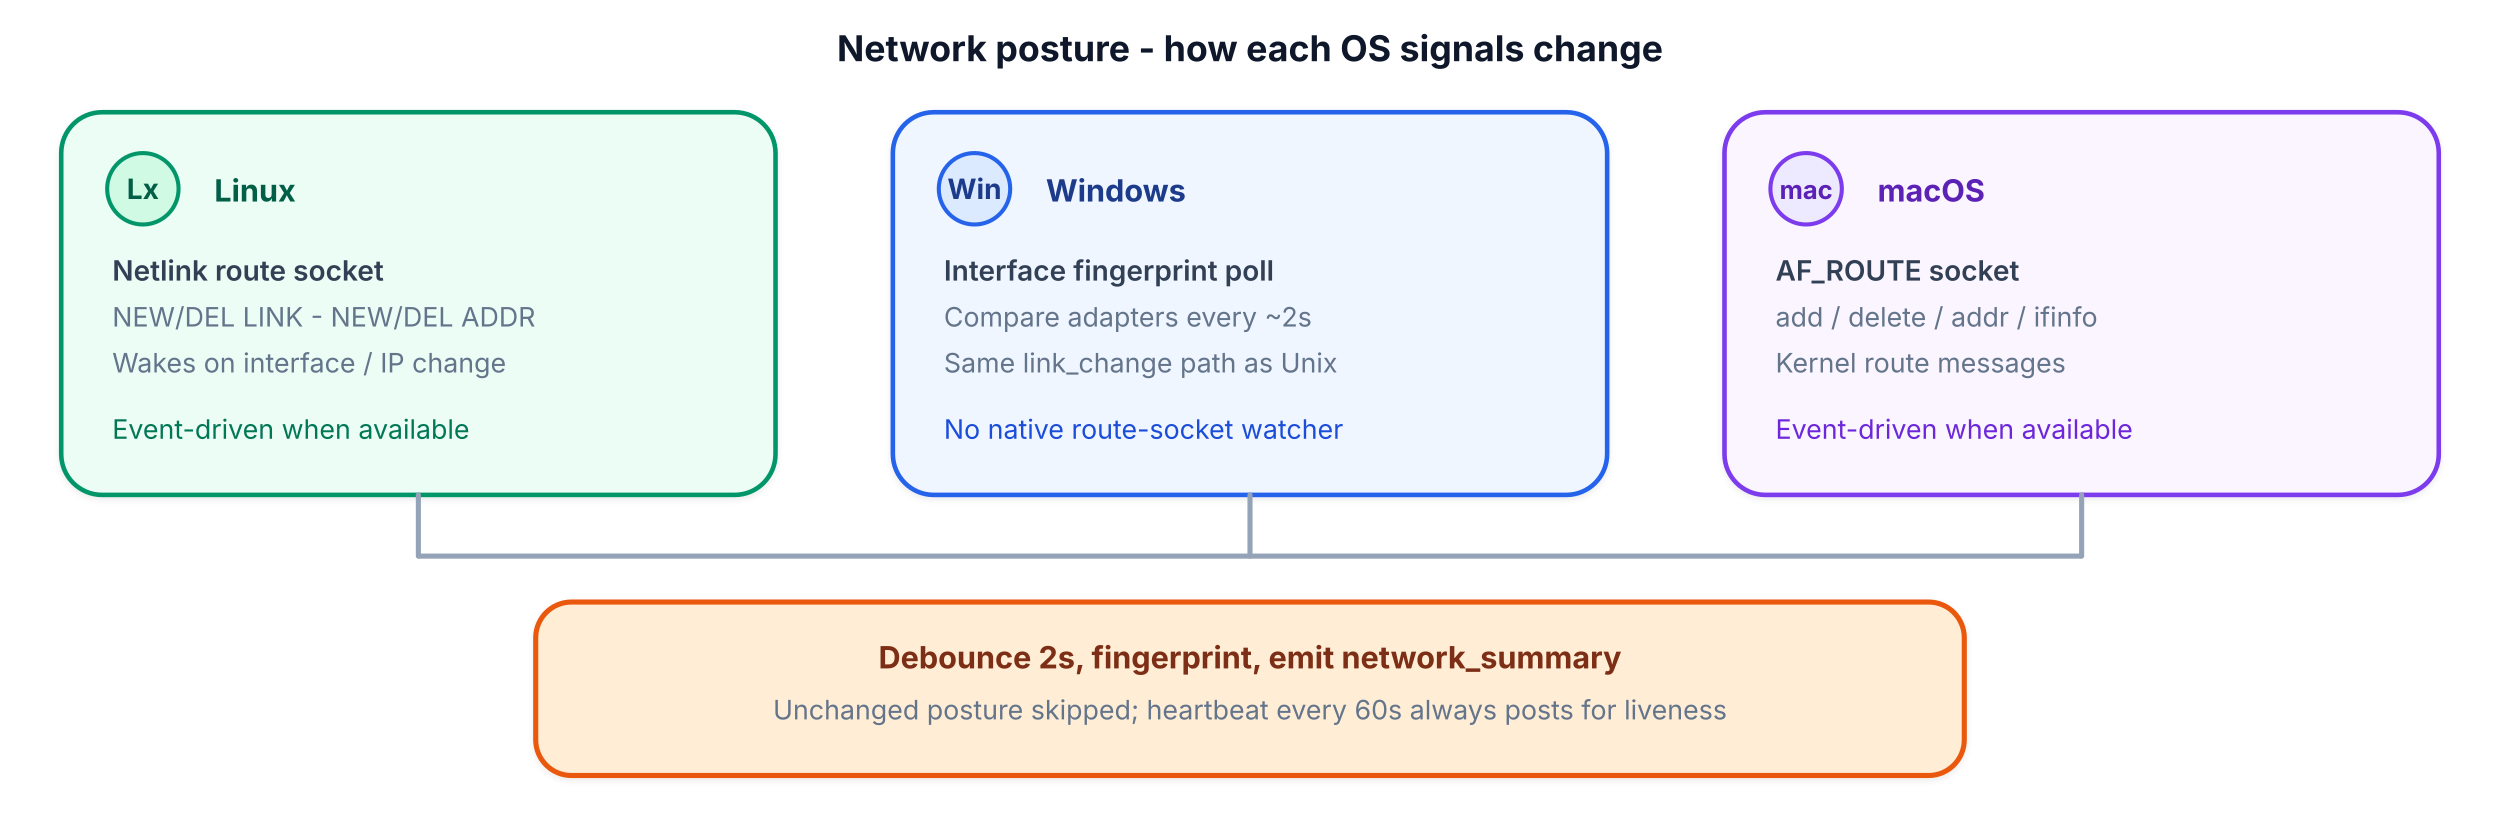
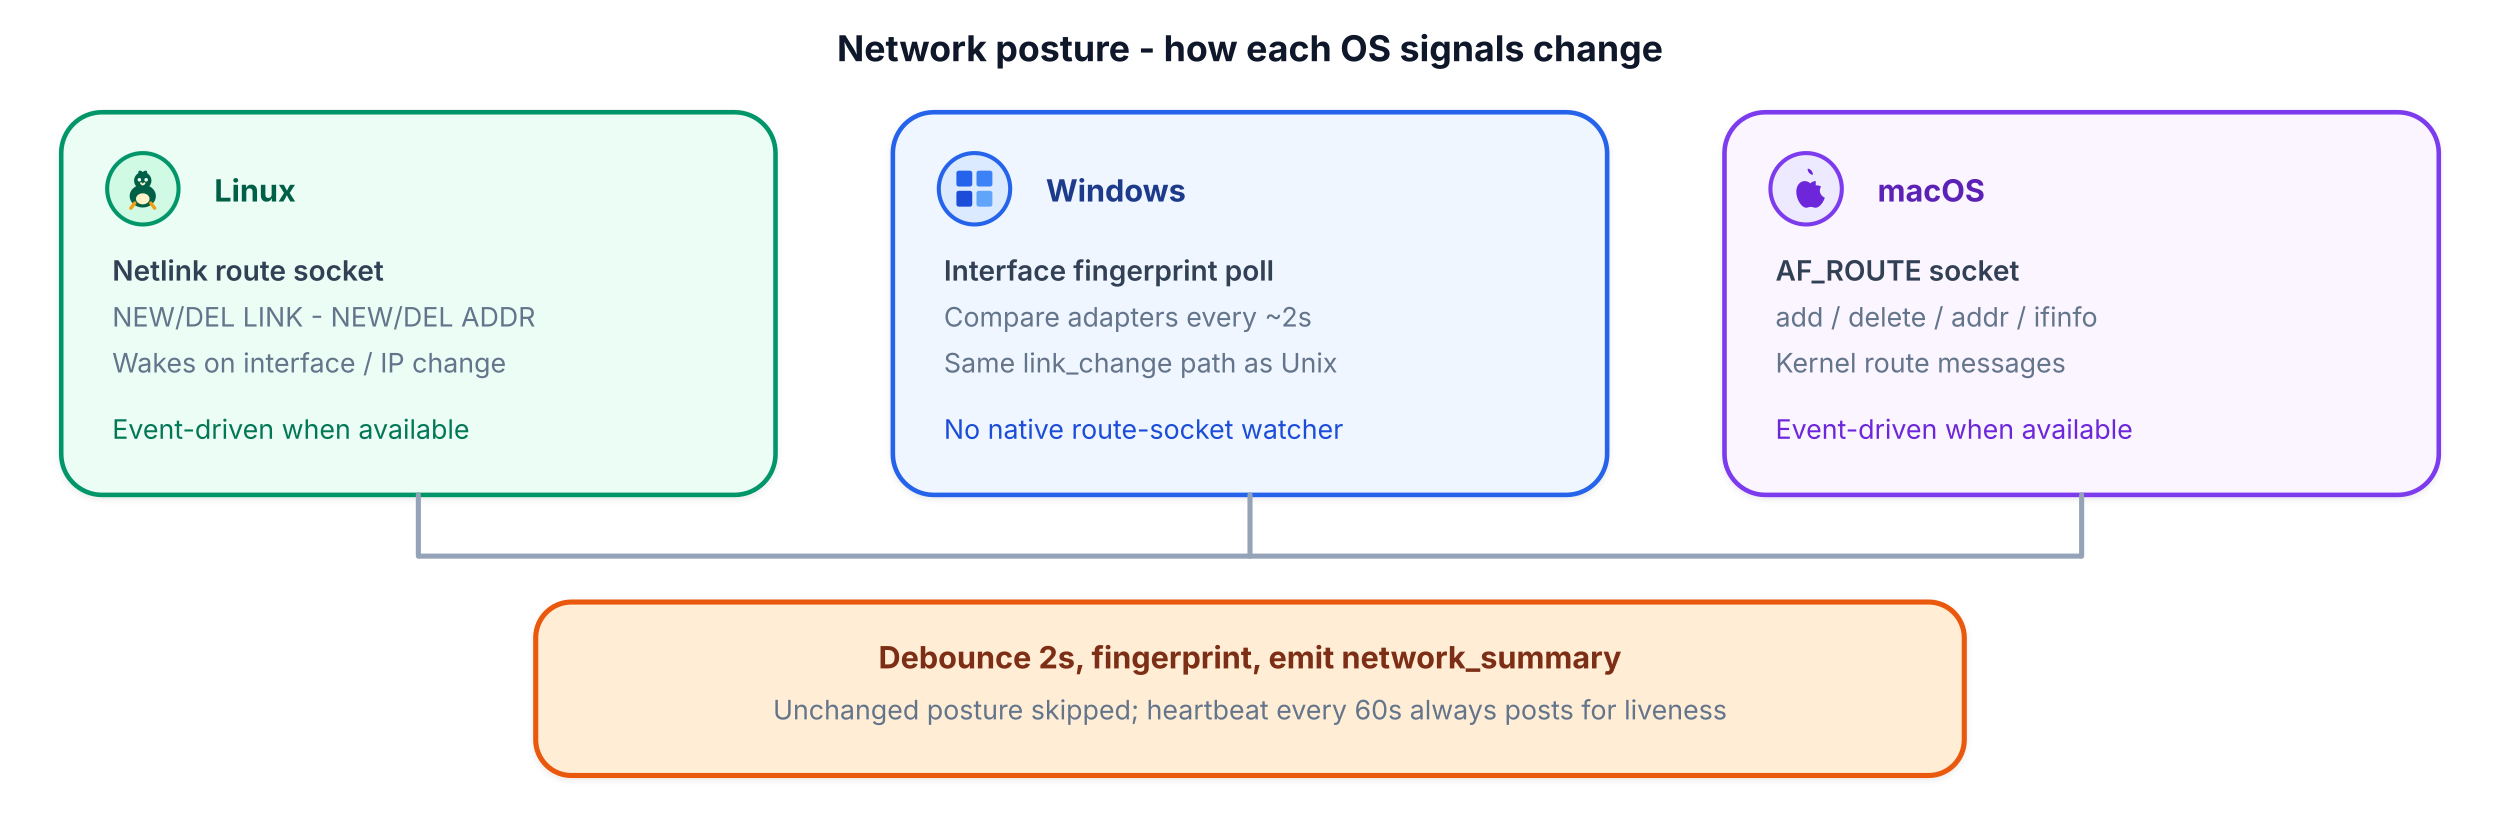
<svg xmlns="http://www.w3.org/2000/svg" viewBox="0 0 980 320" role="img" aria-labelledby="title desc">
  <defs>
    <linearGradient id="arr" x1="0%" y1="0%" x2="100%" y2="0%">
      <stop offset="0%" stop-color="#60A5FA" />
      <stop offset="100%" stop-color="#A78BFA" />
    </linearGradient>
    <filter id="soft" x="-8%" y="-8%" width="116%" height="116%">
      <feDropShadow dx="0" dy="1" stdDeviation="1.2" flood-color="#0F172A" flood-opacity="0.08" />
    </filter>
    <style>
 .t { font-family: ui-sans-serif, system-ui, -apple-system, Segoe UI, sans-serif; font-size: 12px; font-weight: 700; }
 .s { font-family: ui-sans-serif, system-ui, -apple-system, Segoe UI, sans-serif; font-size: 10.5px; fill: #64748B; }
 .b { font-family: ui-sans-serif, system-ui, -apple-system, Segoe UI, sans-serif; font-size: 11px; font-weight: 600; fill: #334155; }
 </style>
  </defs>
  <text class="t" x="490" y="24" text-anchor="middle" fill="#0F172A" style="font-size:14px">Network posture - how each OS signals change</text>
  <g filter="url(#soft)">
    <rect x="24" y="44" width="280" height="150" rx="16" fill="#ECFDF5" stroke="#059669" stroke-width="1.8" />
    <circle cx="56" cy="74" r="14" fill="#D1FAE5" stroke="#059669" stroke-width="1.6" />
-     <text class="t" x="56" y="78" text-anchor="middle" fill="#065F46" style="font-size:11px">Lx</text>
+     <g transform="translate(46,64) scale(0.83)">
+       <ellipse cx="12" cy="15.5" rx="6.2" ry="5.4" fill="#065F46" />
+       <circle cx="12" cy="8.2" r="4.1" fill="#065F46" />
+       <ellipse cx="12" cy="16.8" rx="3.2" ry="2.6" fill="#FEF3C7" />
+       <circle cx="10.4" cy="7.8" r="0.85" fill="#ECFDF5" />
+       <circle cx="13.6" cy="7.8" r="0.85" fill="#ECFDF5" />
+       <path d="M11.2 9.4 C11.6 10.2 12.4 10.2 12.8 9.4" stroke="#FEF3C7" stroke-width="0.9" stroke-linecap="round" fill="none" />
+       <path d="M8.2 18.8 L6.4 21.2 M15.8 18.8 L17.6 21.2" stroke="#F59E0B" stroke-width="1.6" stroke-linecap="round" />
+       <path d="M10.2 5.2 C9.2 3.6 10.8 2.8 12 4.2 C13.2 2.8 14.8 3.6 13.8 5.2" fill="#065F46" />
+     </g>
    <text class="t" x="84" y="79" fill="#065F46">Linux</text>
    <text class="b" x="44" y="110">Netlink route socket</text>
    <text class="s" x="44" y="128">NEW/DEL LINK - NEW/DEL ADDR</text>
    <text class="s" x="44" y="146">Wakes on interface / IP change</text>
    <text class="s" x="44" y="172" style="fill:#047857">Event-driven when available</text>
  </g>
  <g filter="url(#soft)">
    <rect x="350" y="44" width="280" height="150" rx="16" fill="#EFF6FF" stroke="#2563EB" stroke-width="1.8" />
    <circle cx="382" cy="74" r="14" fill="#DBEAFE" stroke="#2563EB" stroke-width="1.6" />
-     <text class="t" x="382" y="78" text-anchor="middle" fill="#1E3A8A" style="font-size:11px">Win</text>
+     <g transform="translate(372,64) scale(0.83)">
+       <rect x="3.5" y="3.5" width="7.5" height="7.5" rx="1.1" fill="#2563EB" />
+       <rect x="13" y="3.5" width="7.5" height="7.5" rx="1.1" fill="#3B82F6" />
+       <rect x="3.5" y="13" width="7.5" height="7.5" rx="1.1" fill="#1D4ED8" />
+       <rect x="13" y="13" width="7.5" height="7.5" rx="1.1" fill="#60A5FA" />
+     </g>
    <text class="t" x="410" y="79" fill="#1E3A8A">Windows</text>
    <text class="b" x="370" y="110">Interface fingerprint poll</text>
    <text class="s" x="370" y="128">Compare adapters every ~2s</text>
    <text class="s" x="370" y="146">Same link_change path as Unix</text>
    <text class="s" x="370" y="172" style="fill:#1D4ED8">No native route-socket watcher</text>
  </g>
  <g filter="url(#soft)">
    <rect x="676" y="44" width="280" height="150" rx="16" fill="#FAF5FF" stroke="#7C3AED" stroke-width="1.8" />
    <circle cx="708" cy="74" r="14" fill="#EDE9FE" stroke="#7C3AED" stroke-width="1.6" />
-     <text class="t" x="708" y="78" text-anchor="middle" fill="#5B21B6" style="font-size:10px">mac</text>
+     <g transform="translate(698,64) scale(0.83)">
+       <path d="M16.6 8.4c-1.1 0-2 .5-2.6 1.1-.6-.6-1.5-1.1-2.6-1.1-2.2 0-4 2-4 5.1 0 3.6 2.5 7.5 4.7 7.5.8 0 1.3-.4 2.2-.4.9 0 1.3.4 2.2.4 2.2 0 3.9-3.2 4.4-4.7-2.5-1.2-2.9-3.6-1.8-5.3-.6-.4-1.4-.6-2.5-.6z" fill="#6D28D9" />
+       <path d="M12.8 2.5c1.4.2 2.6 1.5 2.4 3-1.4-.2-2.6-1.5-2.4-3z" fill="#6D28D9" />
+     </g>
    <text class="t" x="736" y="79" fill="#5B21B6">macOS</text>
    <text class="b" x="696" y="110">AF_ROUTE socket</text>
    <text class="s" x="696" y="128">add / delete / addr / ifinfo</text>
    <text class="s" x="696" y="146">Kernel route messages</text>
    <text class="s" x="696" y="172" style="fill:#6D28D9">Event-driven when available</text>
  </g>
  <path d="M164 194 V218" fill="none" stroke="#94A3B8" stroke-width="2" stroke-linecap="round" />
  <path d="M490 194 V218" fill="none" stroke="#94A3B8" stroke-width="2" stroke-linecap="round" />
  <path d="M816 194 V218" fill="none" stroke="#94A3B8" stroke-width="2" stroke-linecap="round" />
  <path d="M164 218 H816" fill="none" stroke="#94A3B8" stroke-width="2" />
  <path d="M490 218 V236" fill="none" stroke="url(#arr)" stroke-width="2.6" stroke-linecap="round" />
  <g filter="url(#soft)">
    <rect x="210" y="236" width="560" height="68" rx="14" fill="#FFEDD5" stroke="#EA580C" stroke-width="2" />
    <text class="t" x="490" y="262" text-anchor="middle" fill="#7C2D12">Debounce 2s, fingerprint, emit network_summary</text>
    <text class="s" x="490" y="282" text-anchor="middle">Unchanged posture skipped; heartbeat every 60s always posts for liveness</text>
  </g>
</svg>
